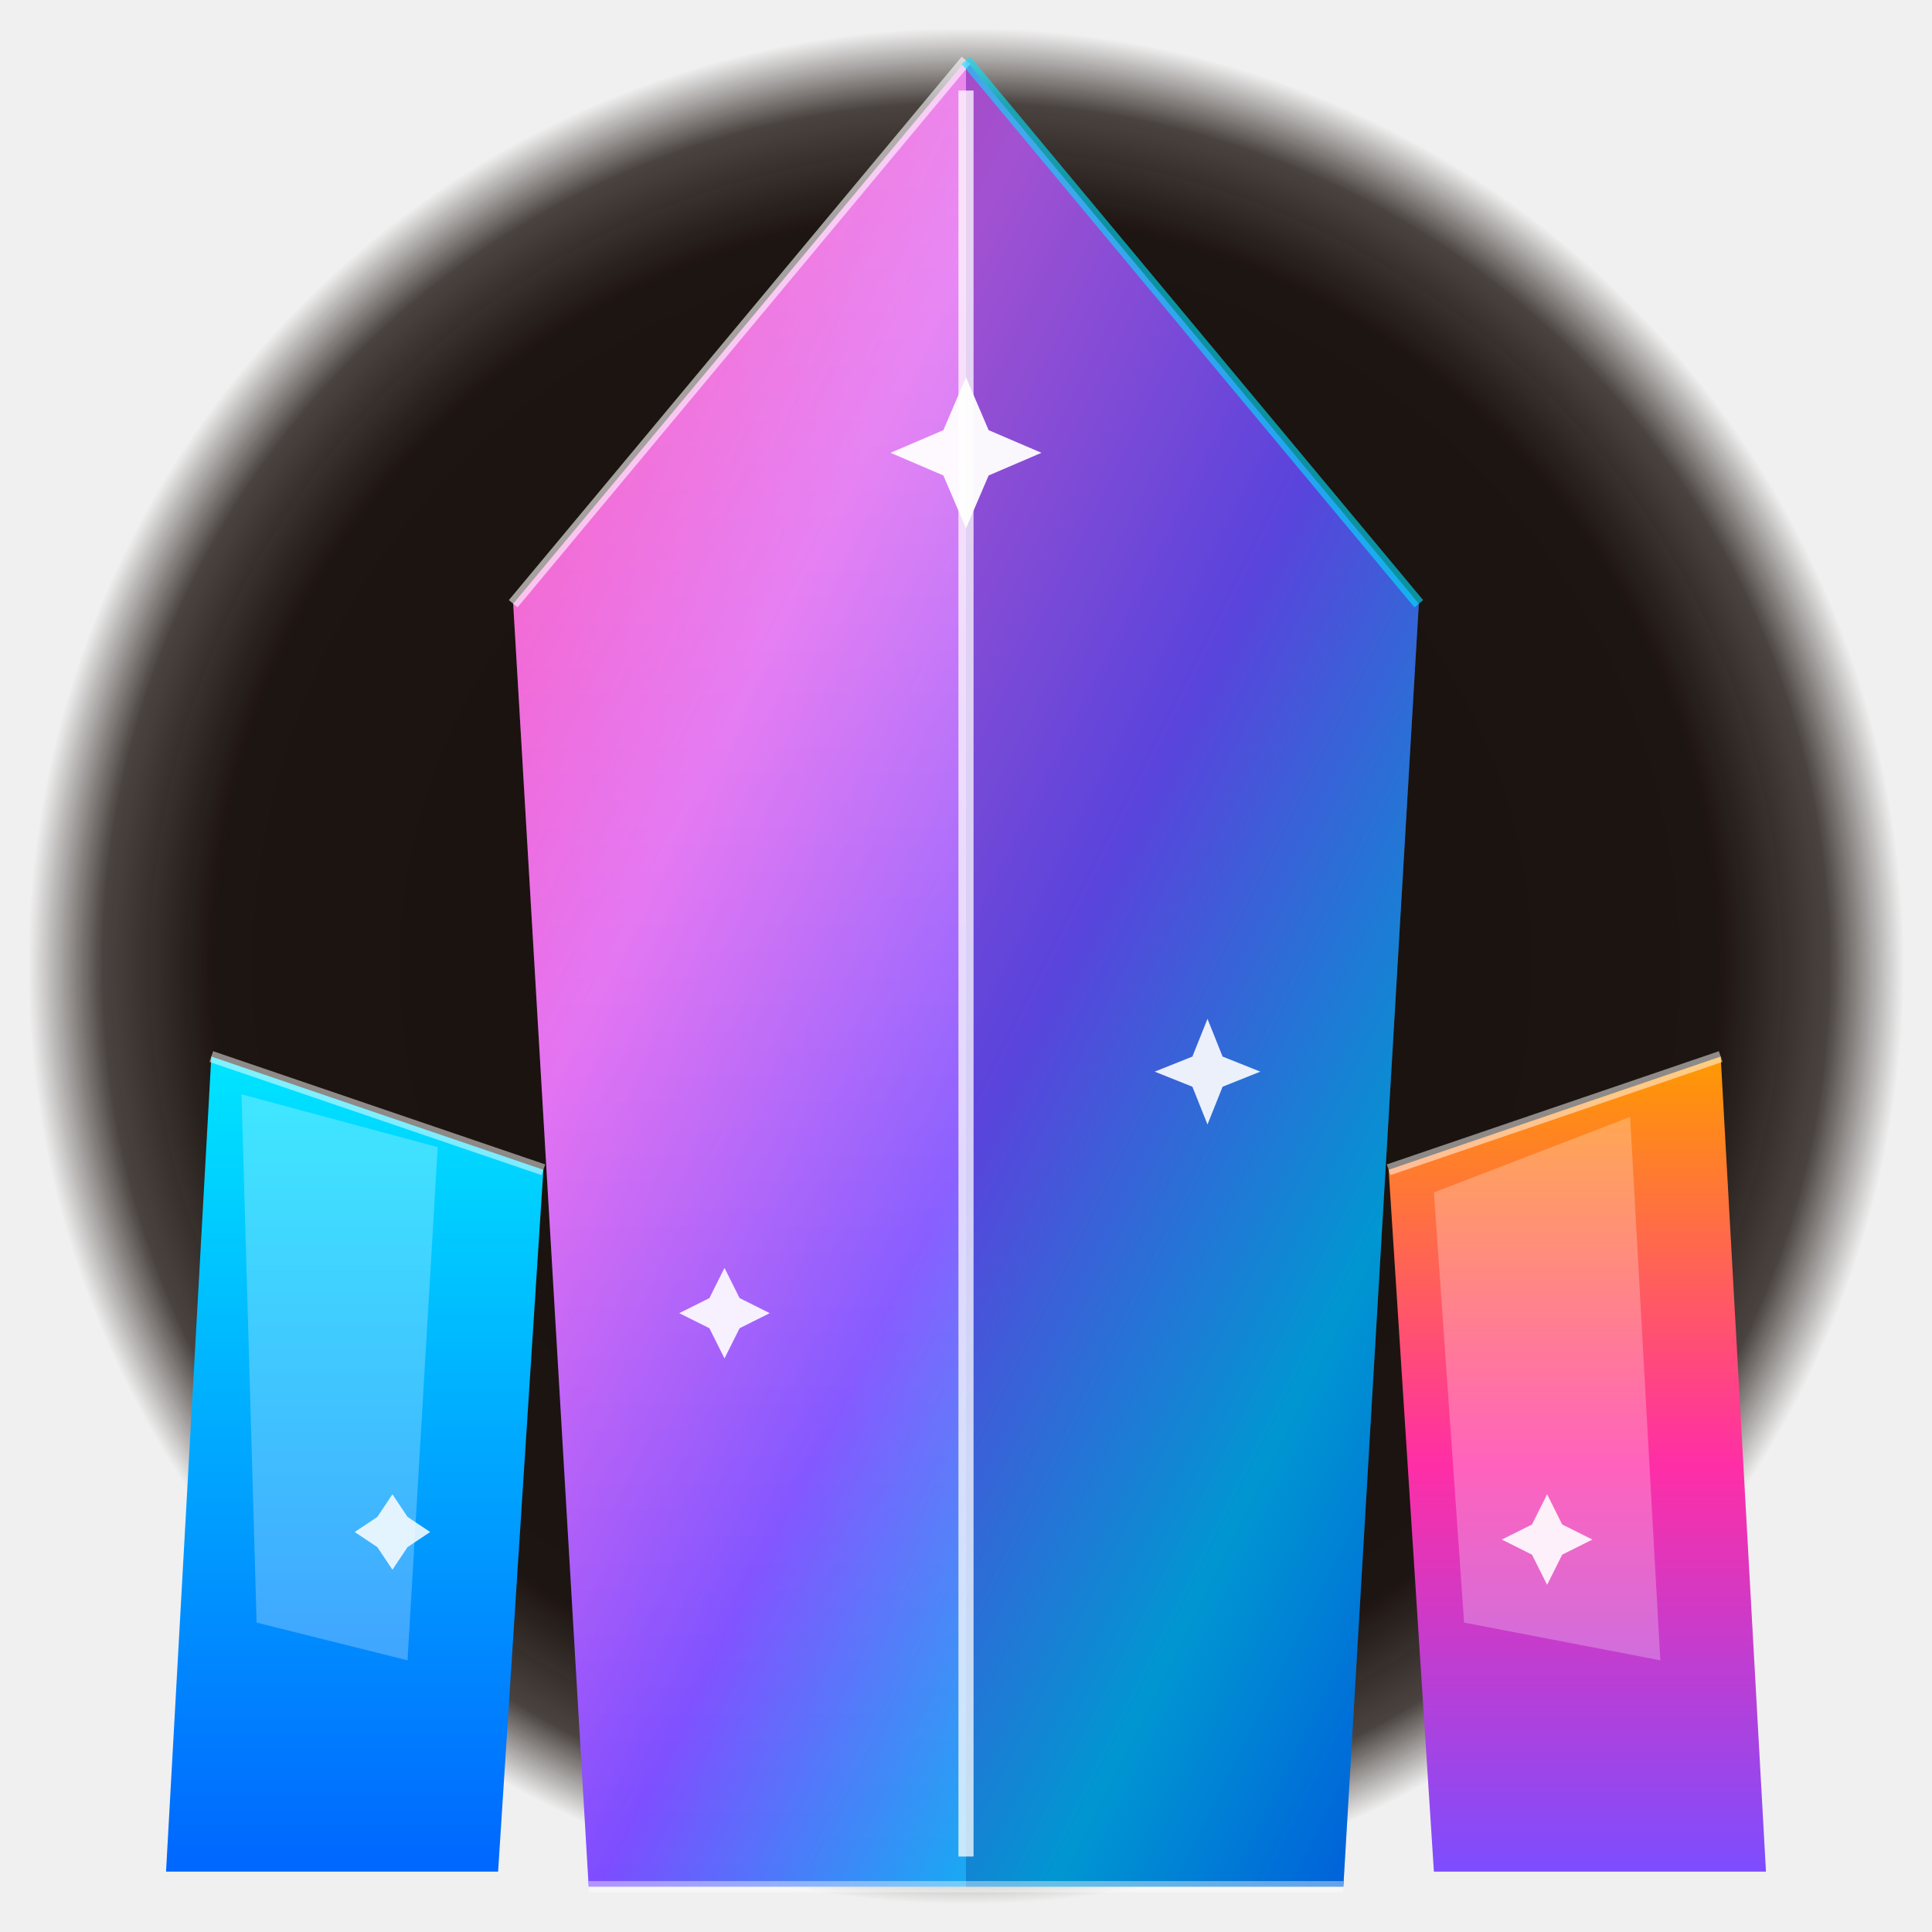
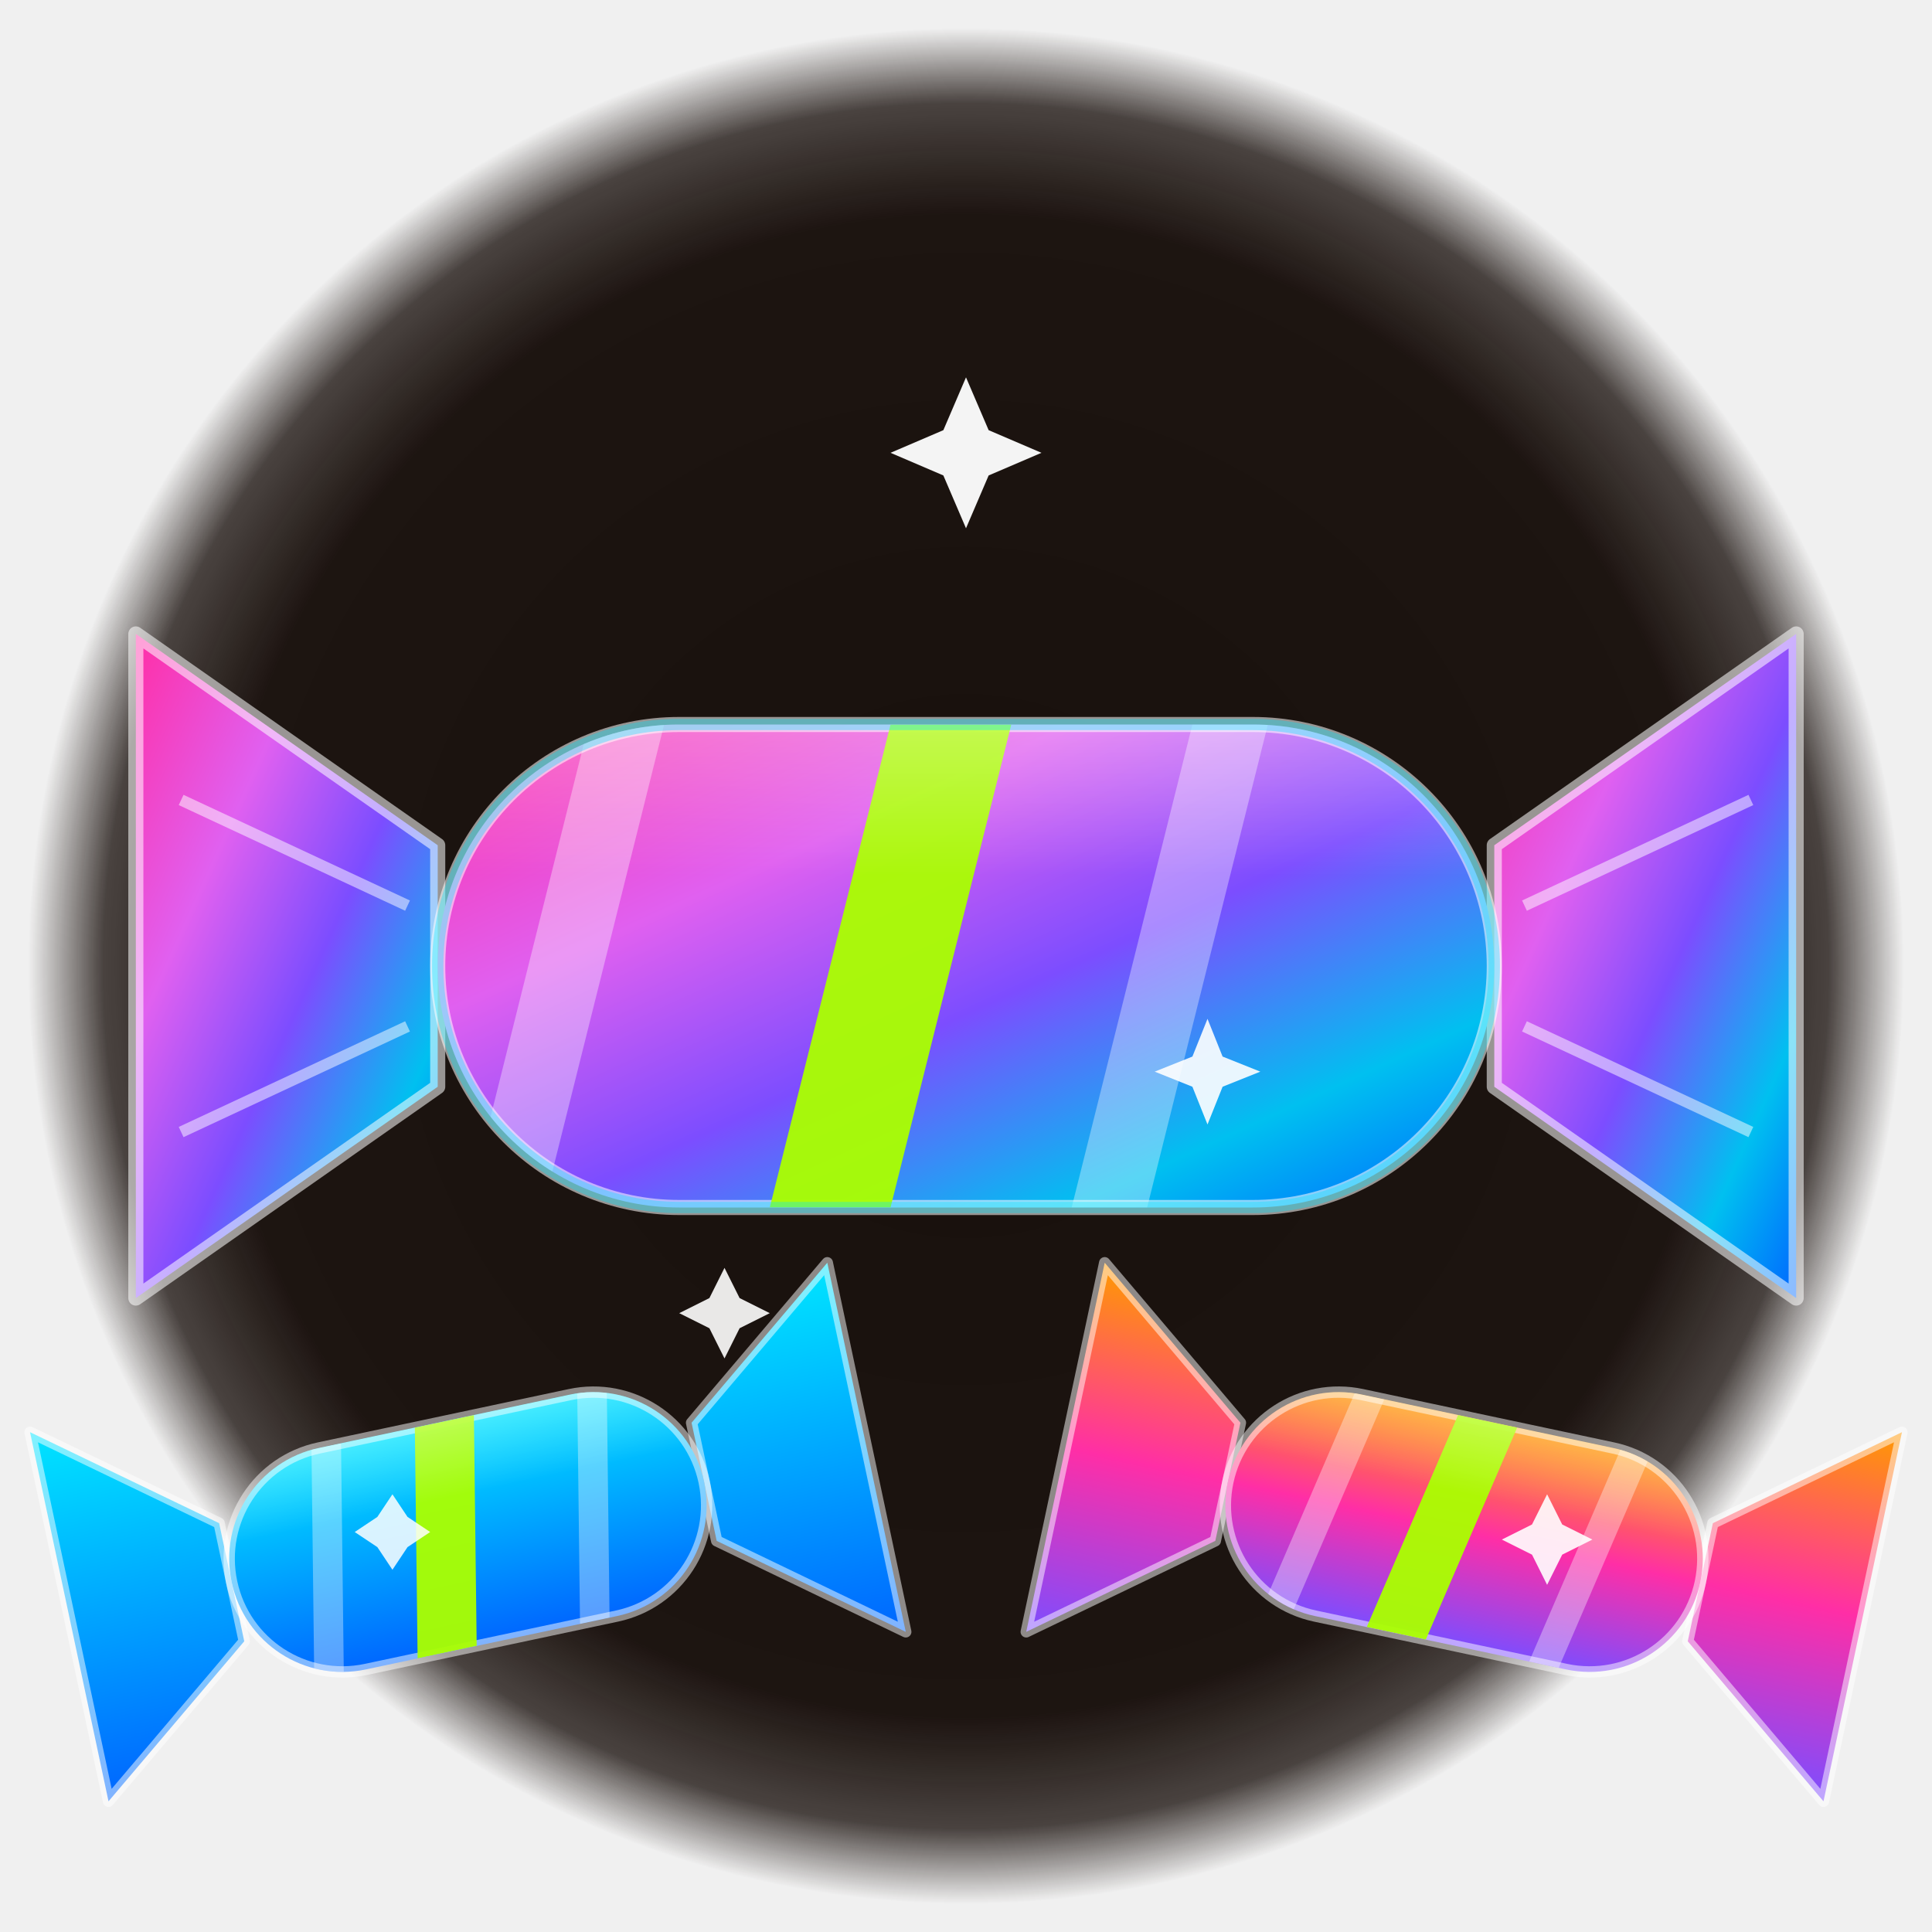
- <svg xmlns="http://www.w3.org/2000/svg" viewBox="0 0 256 256" role="img" aria-label="Crystal candy mark">
+ <svg xmlns="http://www.w3.org/2000/svg" viewBox="0 0 256 256" role="img" aria-label="Wrapped candy mark">
  <defs>
    <radialGradient id="ccb-back" cx="50%" cy="50%" r="50%">
      <stop offset="0%" stop-color="#120905" stop-opacity="0.97" />
      <stop offset="80%" stop-color="#120905" stop-opacity="0.95" />
      <stop offset="92%" stop-color="#120905" stop-opacity="0.75" />
      <stop offset="100%" stop-color="#120905" stop-opacity="0" />
    </radialGradient>
    <linearGradient id="ccb-main" x1="0" y1="0" x2="1" y2="1">
      <stop offset="0" stop-color="#ff2ea6" />
      <stop offset=".30" stop-color="#e060f0" />
      <stop offset=".55" stop-color="#7c4dff" />
      <stop offset=".80" stop-color="#00c0f0" />
      <stop offset="1" stop-color="#0066ff" />
    </linearGradient>
    <linearGradient id="ccb-left" x1="0" y1="0" x2="0" y2="1">
      <stop offset="0" stop-color="#00e5ff" />
      <stop offset="1" stop-color="#0066ff" />
    </linearGradient>
    <linearGradient id="ccb-right" x1="0" y1="0" x2="0" y2="1">
      <stop offset="0" stop-color="#ff9a00" />
      <stop offset=".5" stop-color="#ff2ea6" />
      <stop offset="1" stop-color="#7c4dff" />
    </linearGradient>
    <linearGradient id="ccb-sheen" x1="0" y1="0" x2="0" y2="1">
      <stop offset="0" stop-color="#ffffff" stop-opacity=".8" />
      <stop offset="1" stop-color="#ffffff" stop-opacity="0" />
    </linearGradient>
+     <clipPath id="ccb-body-main">
+       <rect x="58" y="96" width="140" height="64" rx="32" />
+     </clipPath>
+     <clipPath id="ccb-body-left">
+       <rect x="30" y="188" width="64" height="30" rx="15" />
+     </clipPath>
+     <clipPath id="ccb-body-right">
+       <rect x="162" y="188" width="64" height="30" rx="15" />
+     </clipPath>
  </defs>
  <ellipse cx="128" cy="128" rx="126" ry="126" fill="url(#ccb-back)" />
-   <polygon points="28,140 72,155 66,248 22,248" fill="url(#ccb-left)" />
-   <polygon points="32,145 58,152 54,220 34,215" fill="#ffffff" opacity=".25" />
-   <line x1="28" y1="140" x2="72" y2="155" stroke="#ffffff" stroke-opacity=".5" stroke-width="1.5" />
-   <polygon points="184,155 228,140 234,248 190,248" fill="url(#ccb-right)" />
-   <polygon points="190,158 216,148 220,220 194,215" fill="#ffffff" opacity=".25" />
-   <line x1="184" y1="155" x2="228" y2="140" stroke="#ffffff" stroke-opacity=".5" stroke-width="1.5" />
-   <polygon points="128,8 188,80 178,250 78,250 68,80" fill="url(#ccb-main)" />
-   <polygon points="128,8 68,80 78,250 128,250" fill="url(#ccb-sheen)" opacity=".35" />
-   <polygon points="128,8 188,80 178,250 128,250" fill="#002a80" opacity=".28" />
-   <line x1="128" y1="12" x2="128" y2="246" stroke="#ffffff" stroke-opacity=".75" stroke-width="2" />
-   <line x1="128" y1="8" x2="68" y2="80" stroke="#ffffff" stroke-opacity=".6" stroke-width="1.5" />
-   <line x1="128" y1="8" x2="188" y2="80" stroke="#00e5ff" stroke-opacity=".6" stroke-width="1.5" />
-   <line x1="78" y1="250" x2="178" y2="250" stroke="#ffffff" stroke-opacity=".4" stroke-width="1.5" />
+   <g transform="rotate(-12 62 203)">
+     <polygon points="30,195 8,178 8,228 30,211" fill="url(#ccb-left)" stroke="#ffffff" stroke-opacity=".5" stroke-width="1.5" stroke-linejoin="round" />
+     <polygon points="94,195 116,178 116,228 94,211" fill="url(#ccb-left)" stroke="#ffffff" stroke-opacity=".5" stroke-width="1.5" stroke-linejoin="round" />
+     <rect x="30" y="188" width="64" height="30" rx="15" fill="url(#ccb-left)" stroke="#ffffff" stroke-opacity=".5" stroke-width="1.5" />
+     <g clip-path="url(#ccb-body-left)">
+       <polygon points="44,188 48,188 42,218 38,218" fill="#ffffff" opacity=".35" />
+       <polygon points="58,188 66,188 60,218 52,218" fill="#aaff00" opacity=".95" />
+       <polygon points="80,188 84,188 78,218 74,218" fill="#ffffff" opacity=".35" />
+       <polygon points="30,188 94,188 94,198 30,198" fill="url(#ccb-sheen)" opacity=".35" />
+     </g>
+   </g>
+   <g transform="rotate(12 194 203)">
+     <polygon points="162,195 140,178 140,228 162,211" fill="url(#ccb-right)" stroke="#ffffff" stroke-opacity=".5" stroke-width="1.5" stroke-linejoin="round" />
+     <polygon points="226,195 248,178 248,228 226,211" fill="url(#ccb-right)" stroke="#ffffff" stroke-opacity=".5" stroke-width="1.5" stroke-linejoin="round" />
+     <rect x="162" y="188" width="64" height="30" rx="15" fill="url(#ccb-right)" stroke="#ffffff" stroke-opacity=".5" stroke-width="1.5" />
+     <g clip-path="url(#ccb-body-right)">
+       <polygon points="176,188 180,188 174,218 170,218" fill="#ffffff" opacity=".35" />
+       <polygon points="190,188 198,188 192,218 184,218" fill="#aaff00" opacity=".95" />
+       <polygon points="212,188 216,188 210,218 206,218" fill="#ffffff" opacity=".35" />
+       <polygon points="162,188 226,188 226,198 162,198" fill="url(#ccb-sheen)" opacity=".35" />
+     </g>
+   </g>
+   <polygon points="58,112 18,84 18,172 58,144" fill="url(#ccb-main)" stroke="#ffffff" stroke-opacity=".55" stroke-width="2" stroke-linejoin="round" />
+   <line x1="54" y1="120" x2="24" y2="106" stroke="#ffffff" stroke-opacity=".5" stroke-width="1.5" />
+   <line x1="54" y1="136" x2="24" y2="150" stroke="#ffffff" stroke-opacity=".5" stroke-width="1.5" />
+   <polygon points="198,112 238,84 238,172 198,144" fill="url(#ccb-main)" stroke="#ffffff" stroke-opacity=".55" stroke-width="2" stroke-linejoin="round" />
+   <line x1="202" y1="120" x2="232" y2="106" stroke="#ffffff" stroke-opacity=".5" stroke-width="1.5" />
+   <line x1="202" y1="136" x2="232" y2="150" stroke="#ffffff" stroke-opacity=".5" stroke-width="1.5" />
+   <rect x="58" y="96" width="140" height="64" rx="32" fill="url(#ccb-main)" stroke="#ffffff" stroke-opacity=".55" stroke-width="2" />
+   <g clip-path="url(#ccb-body-main)">
+     <polygon points="78,96 88,96 72,160 62,160" fill="#ffffff" opacity=".35" />
+     <polygon points="118,96 134,96 118,160 102,160" fill="#aaff00" opacity=".95" />
+     <polygon points="158,96 168,96 152,160 142,160" fill="#ffffff" opacity=".35" />
+     <polygon points="58,96 198,96 198,116 58,116" fill="url(#ccb-sheen)" opacity=".35" />
+   </g>
+   <rect x="58" y="96" width="140" height="64" rx="32" fill="none" stroke="#00e5ff" stroke-opacity=".35" stroke-width="1.5" />
  <polygon points="128,50 131,57 138,60 131,63 128,70 125,63 118,60 125,57" fill="#ffffff" opacity=".95" />
  <polygon points="160,135 162,140 167,142 162,144 160,149 158,144 153,142 158,140" fill="#ffffff" opacity=".9" />
  <polygon points="96,168 98,172 102,174 98,176 96,180 94,176 90,174 94,172" fill="#ffffff" opacity=".9" />
  <polygon points="205,198 207,202 211,204 207,206 205,210 203,206 199,204 203,202" fill="#ffffff" opacity=".9" />
  <polygon points="52,198 54,201 57,203 54,205 52,208 50,205 47,203 50,201" fill="#ffffff" opacity=".85" />
</svg>
